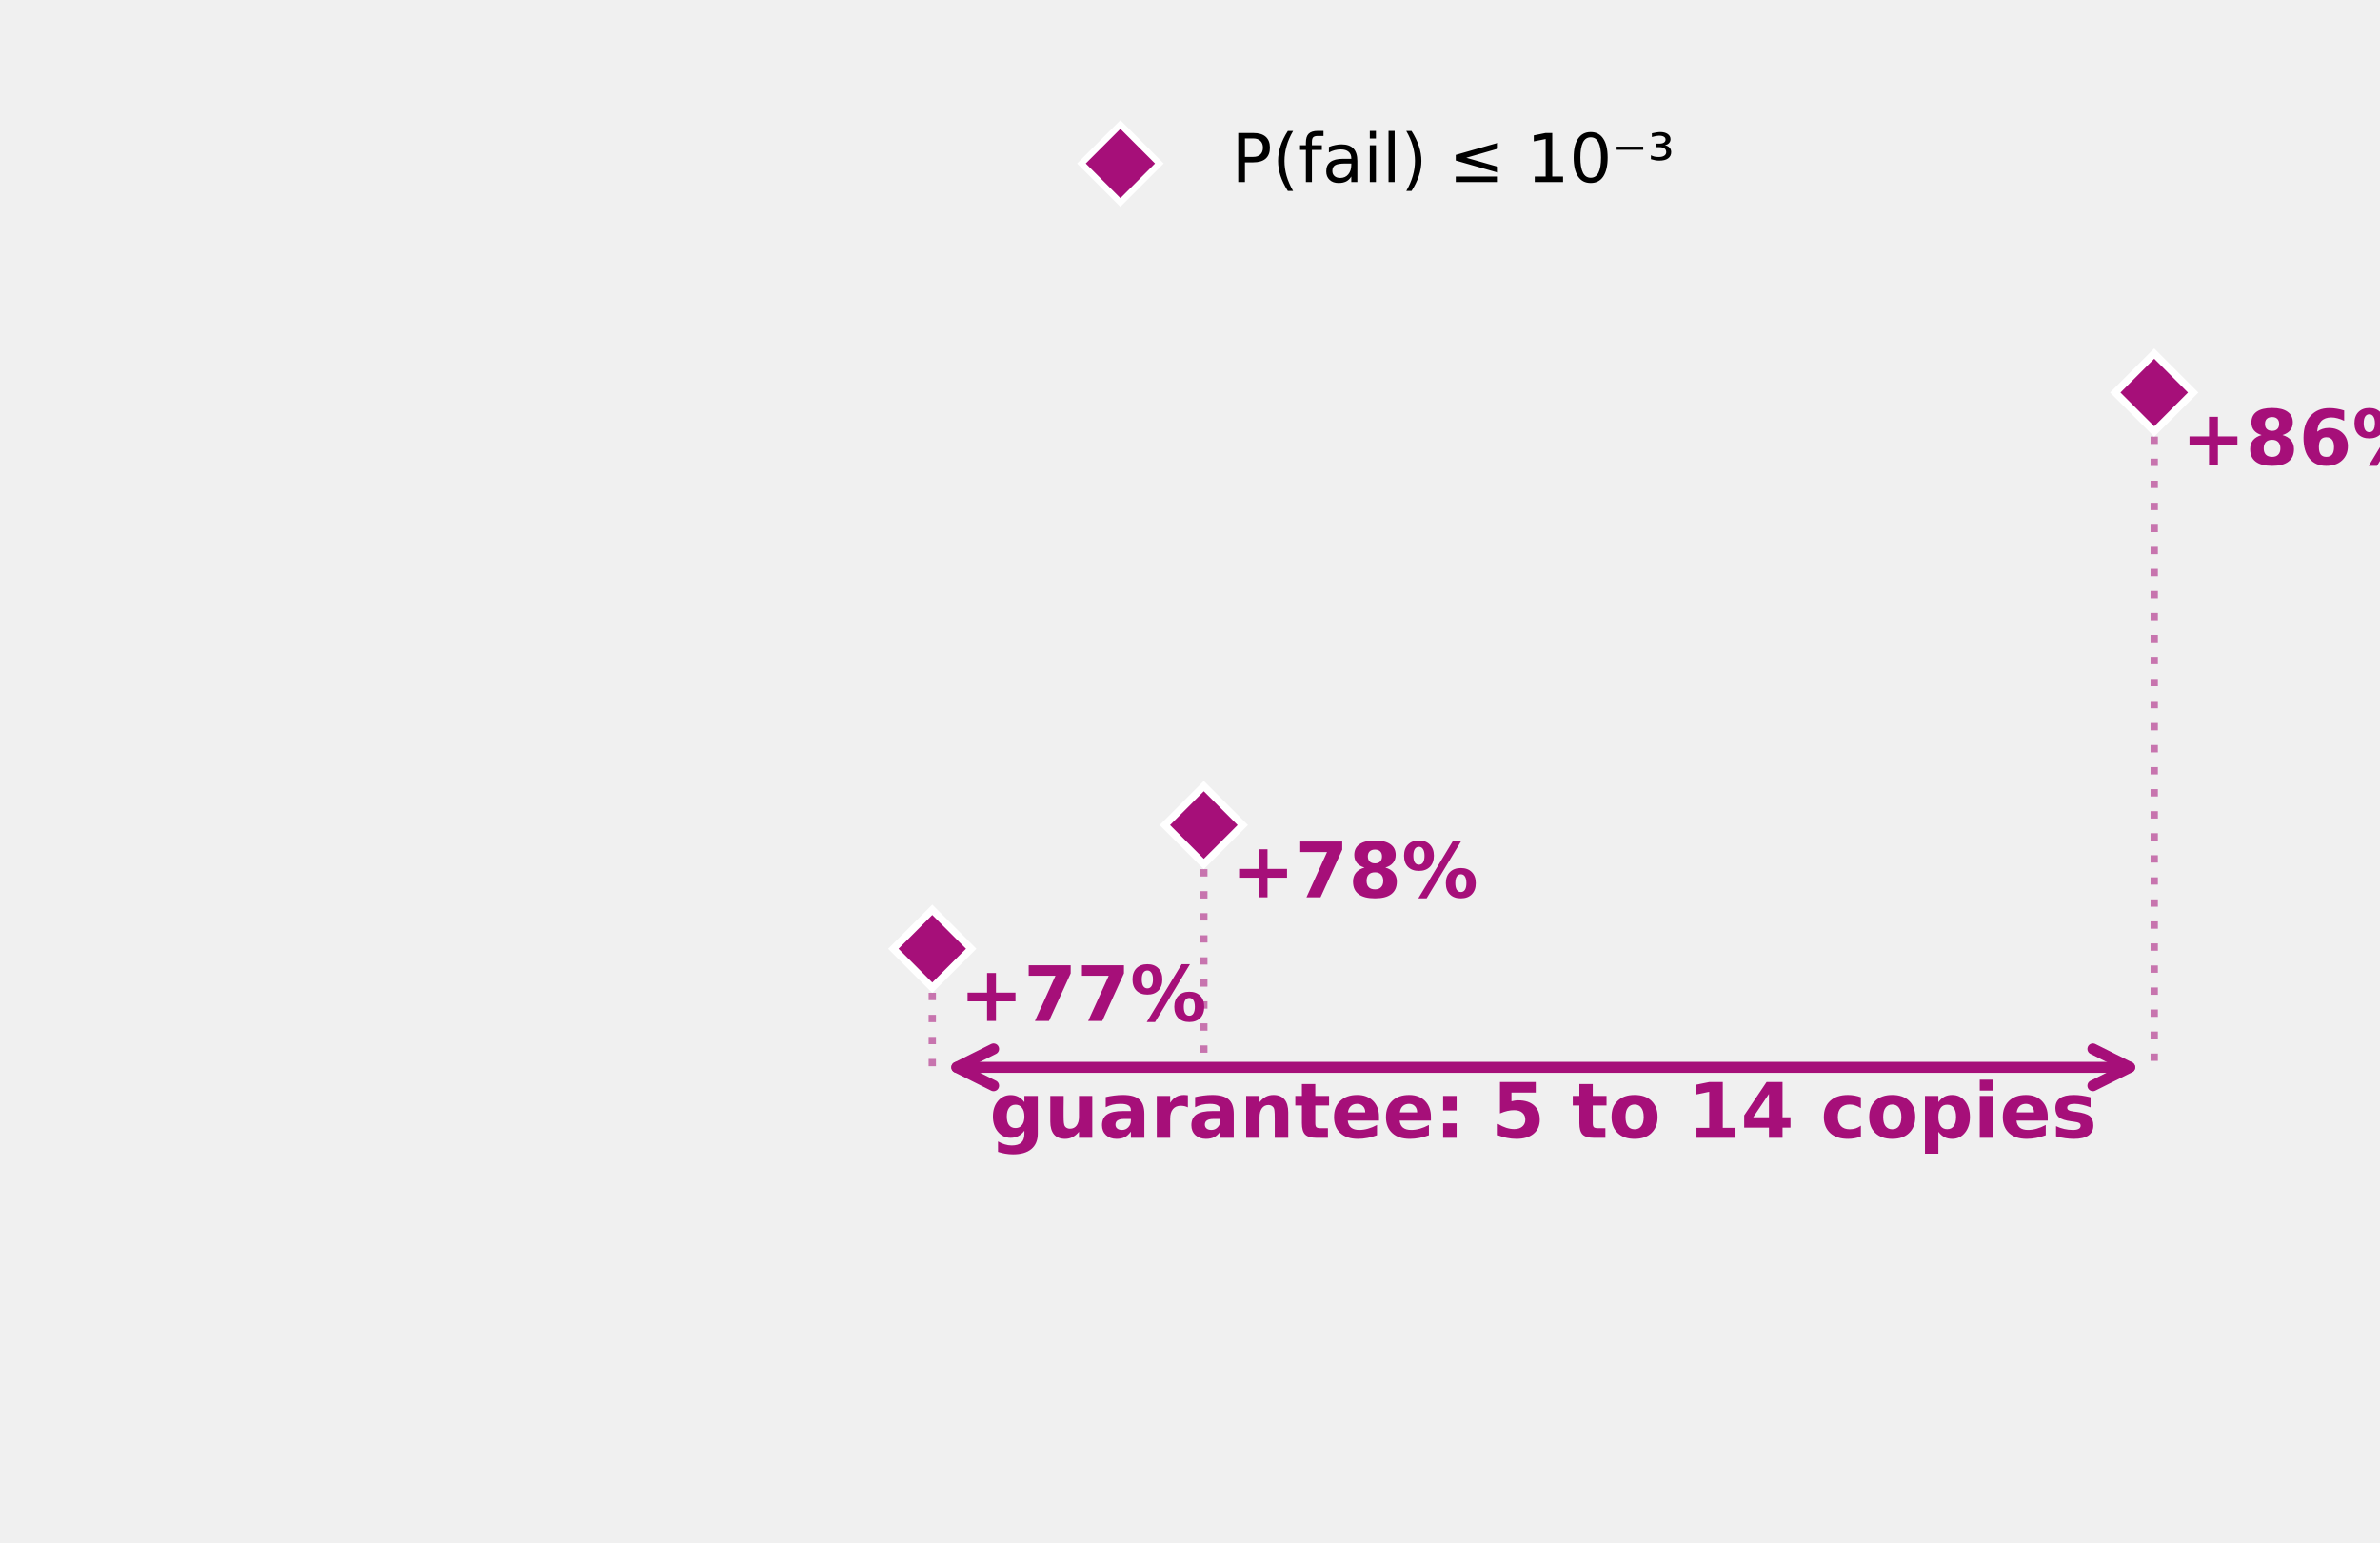
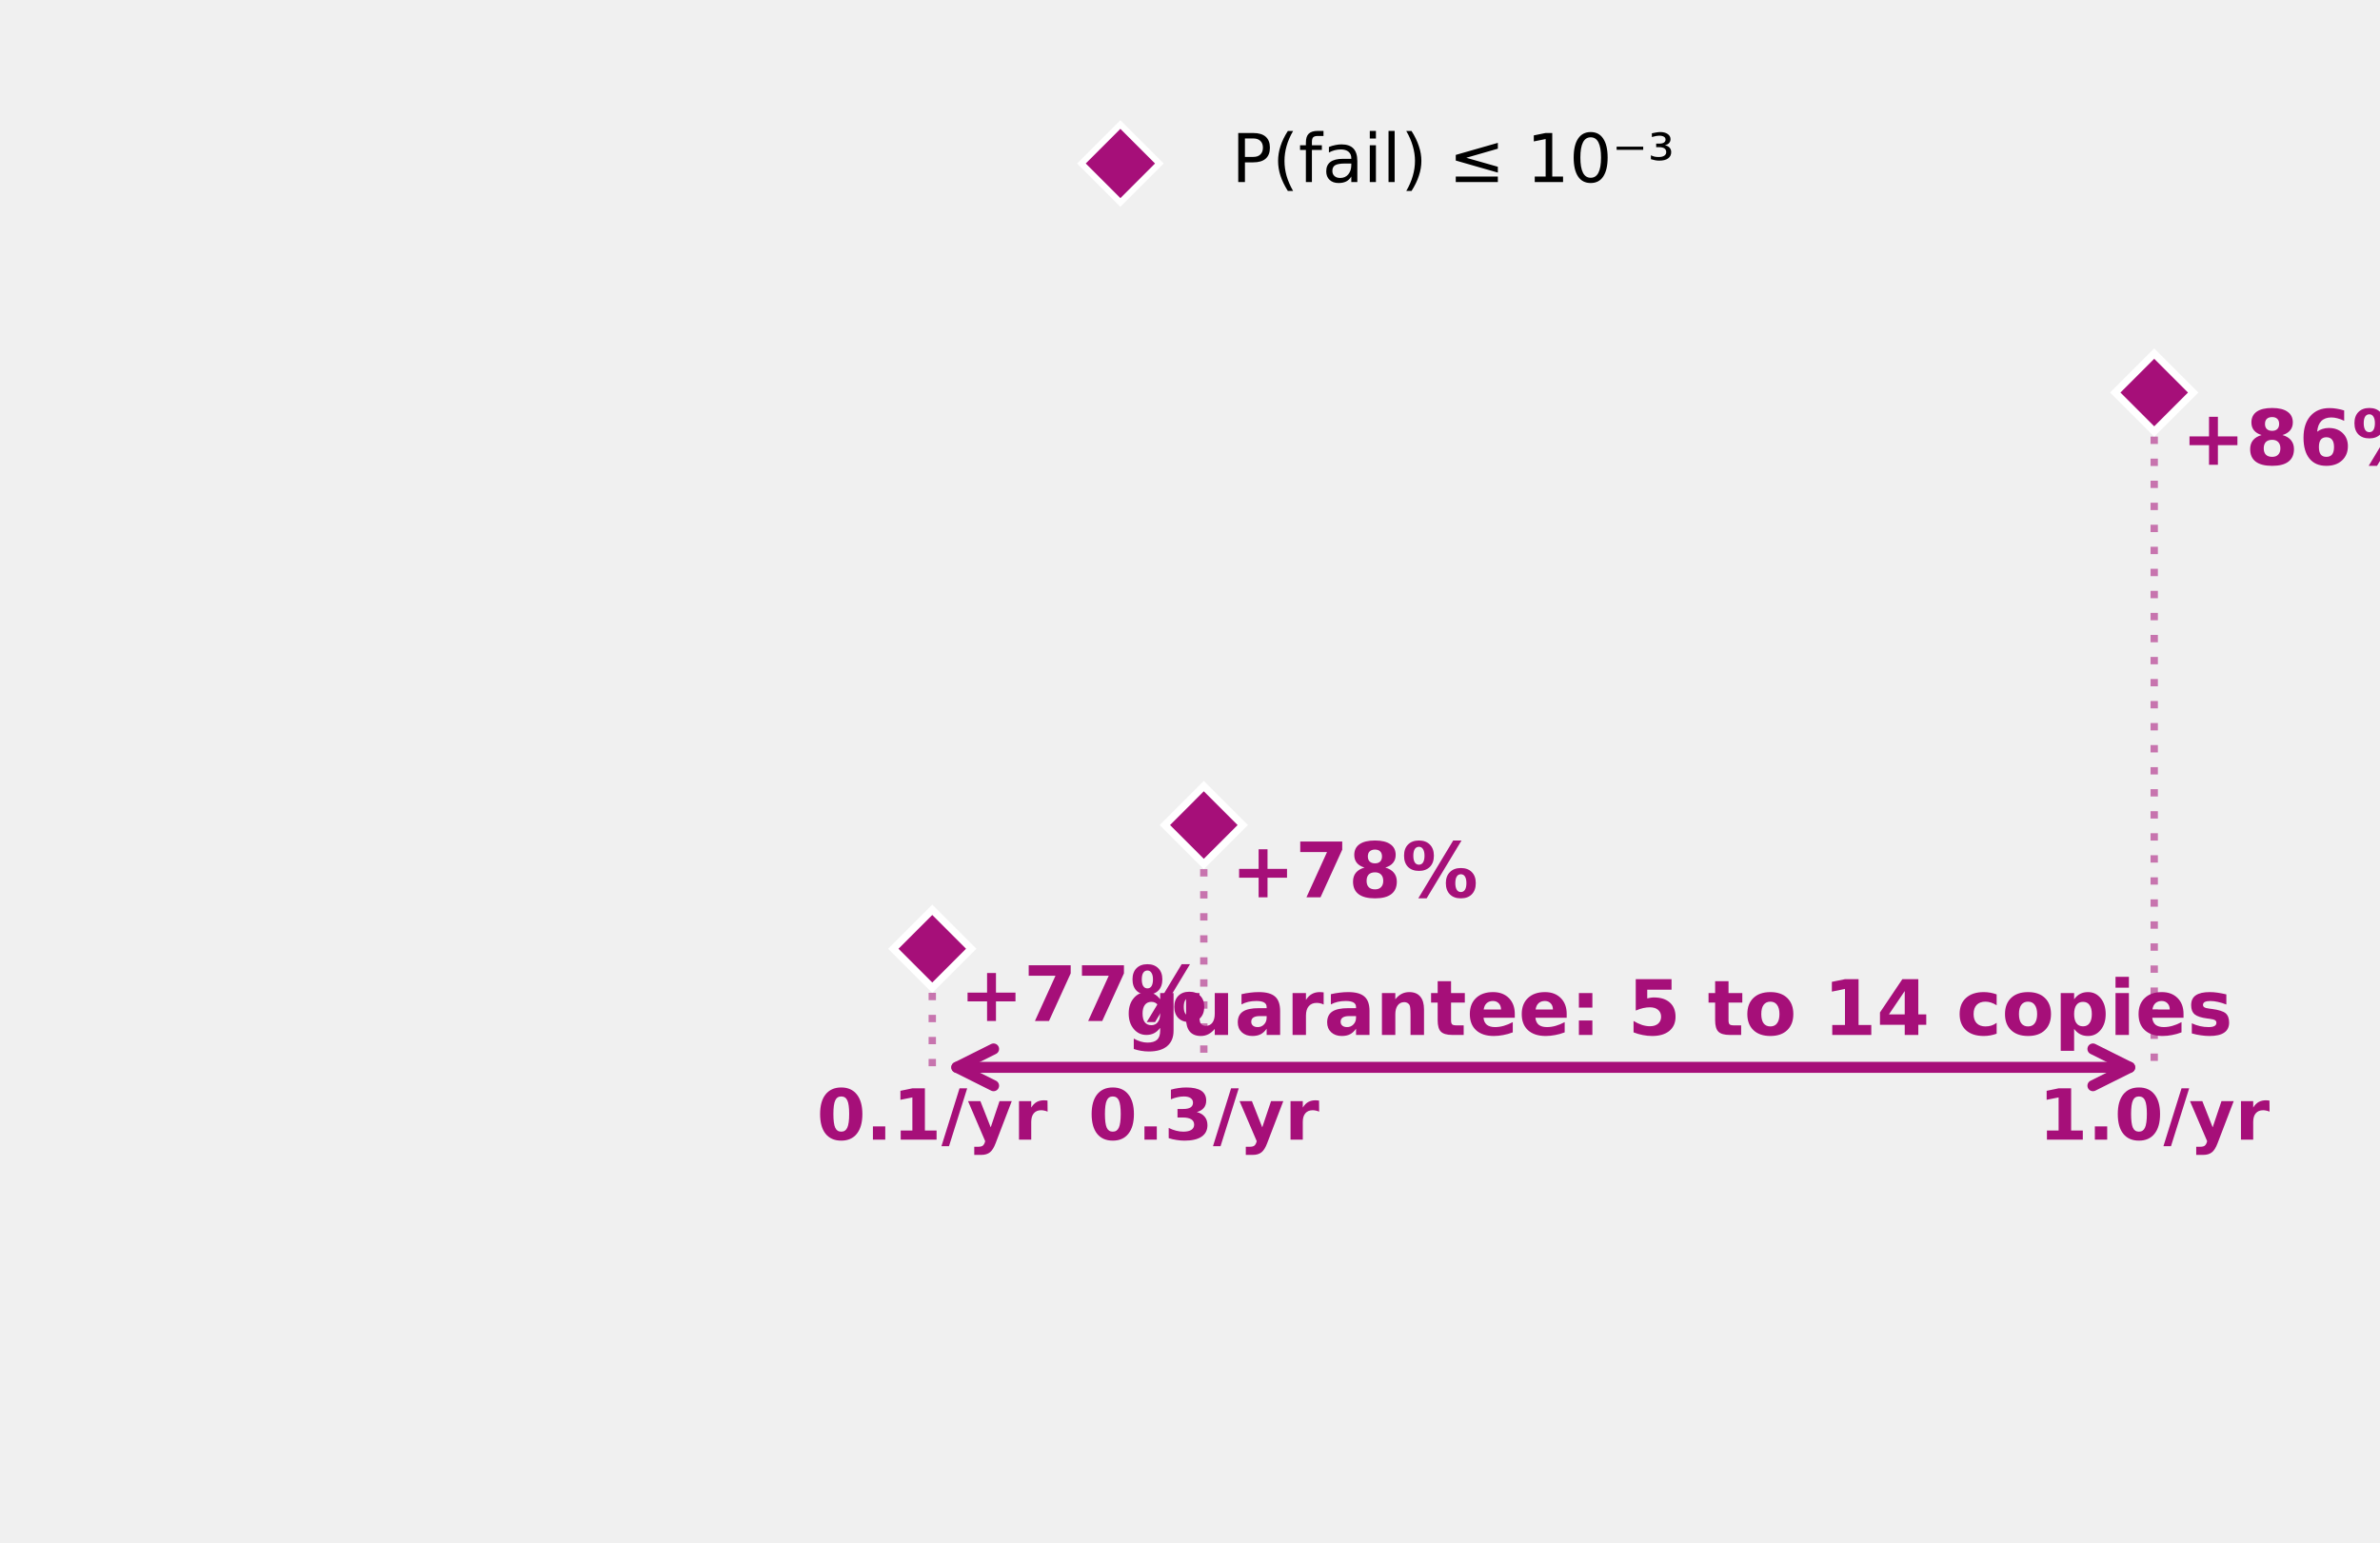
<svg xmlns="http://www.w3.org/2000/svg" xmlns:xlink="http://www.w3.org/1999/xlink" width="388.8pt" height="252pt" viewBox="0 0 388.8 252" version="1.1">
  <defs>
    <style type="text/css">*{stroke-linejoin: round; stroke-linecap: butt}</style>
  </defs>
  <g id="figure_1">
    <g id="patch_1">
      <path d="M 0 252  L 388.8 252  L 388.8 0  L 0 0  L 0 252  z " style="fill: none; opacity: 0" />
    </g>
    <g id="axes_1">
      <g id="patch_2">
        <path d="M 52.488 210.42  L 382.968 210.42  L 382.968 40.32  L 52.488 40.32  L 52.488 210.42  z " style="fill: none; opacity: 0" />
      </g>
      <g id="line2d_1">
-         <path d="M 52.488 90.226  L 382.968 90.226  " clip-path="url(#pe5ff385d9f)" style="fill: none; stroke-dasharray: 1.92,3.84; stroke-dashoffset: 0; stroke: #5b6270; stroke-opacity: 0; stroke-width: 1.6" />
+         <path d="M 52.488 90.226  L 382.968 90.226  " clip-path="url(#p58413f3136)" style="fill: none; stroke-dasharray: 1.92,3.84; stroke-dashoffset: 0; stroke: #5b6270; stroke-opacity: 0; stroke-width: 1.6" />
      </g>
      <g id="line2d_2">
-         <path d="M 52.488 196.841  L 382.968 196.841  " clip-path="url(#pe5ff385d9f)" style="fill: none; stroke-dasharray: 1.92,3.84; stroke-dashoffset: 0; stroke: #5b6270; stroke-opacity: 0; stroke-width: 1.6" />
+         <path d="M 52.488 196.841  L 382.968 196.841  " clip-path="url(#p58413f3136)" style="fill: none; stroke-dasharray: 1.92,3.84; stroke-dashoffset: 0; stroke: #5b6270; stroke-opacity: 0; stroke-width: 1.6" />
      </g>
      <g id="FillBetweenPolyCollection_1">
        <defs>
-           <path id="m607bd9b80c" d="M 63.578 -187.059  L 63.578 -65.365  L 85.758 -68.133  L 107.938 -77.013  L 130.118 -86.93  L 152.297 -96.992  L 174.477 -107.083  L 196.657 -117.202  L 218.837 -127.293  L 241.017 -137.384  L 263.197 -147.474  L 285.377 -157.565  L 307.556 -167.685  L 329.736 -177.775  L 351.916 -187.866  L 374.096 -197.957  L 374.096 -197.957  L 374.096 -197.957  L 351.916 -187.866  L 329.736 -177.804  L 307.556 -167.771  L 285.377 -157.796  L 263.197 -148.022  L 241.017 -138.623  L 218.837 -129.859  L 196.657 -122.19  L 174.477 -116.165  L 152.297 -112.474  L 130.118 -112.157  L 107.938 -117.145  L 85.758 -132.915  L 63.578 -187.059  z " />
+           <path id="m333d04f969" d="M 63.578 -187.059  L 63.578 -65.365  L 85.758 -68.133  L 107.938 -77.013  L 130.118 -86.93  L 152.297 -96.992  L 174.477 -107.083  L 196.657 -117.202  L 218.837 -127.293  L 241.017 -137.384  L 263.197 -147.474  L 285.377 -157.565  L 307.556 -167.685  L 329.736 -177.775  L 351.916 -187.866  L 374.096 -197.957  L 374.096 -197.957  L 374.096 -197.957  L 351.916 -187.866  L 329.736 -177.804  L 307.556 -167.771  L 285.377 -157.796  L 263.197 -148.022  L 241.017 -138.623  L 218.837 -129.859  L 196.657 -122.19  L 174.477 -116.165  L 152.297 -112.474  L 130.118 -112.157  L 107.938 -117.145  L 85.758 -132.915  L 63.578 -187.059  z " />
        </defs>
-         <g clip-path="url(#pe5ff385d9f)">
-           <use xlink:href="#m607bd9b80c" x="0" y="252" style="fill: #e7e9f4; fill-opacity: 0" />
+         <g clip-path="url(#p58413f3136)">
+           <use xlink:href="#m333d04f969" x="0" y="252" style="fill: #e7e9f4; fill-opacity: 0" />
        </g>
      </g>
      <g id="line2d_3">
-         <path d="M 52.488 90.226  L 382.968 90.226  " clip-path="url(#pe5ff385d9f)" style="fill: none; stroke-dasharray: 1.92,3.84; stroke-dashoffset: 0; stroke: #5b6270; stroke-opacity: 0; stroke-width: 1.6" />
+         <path d="M 52.488 90.226  L 382.968 90.226  " clip-path="url(#p58413f3136)" style="fill: none; stroke-dasharray: 1.92,3.84; stroke-dashoffset: 0; stroke: #5b6270; stroke-opacity: 0; stroke-width: 1.6" />
      </g>
      <g id="line2d_4">
-         <path d="M 152.297 155.008  L 152.297 174.382  " clip-path="url(#pe5ff385d9f)" style="fill: none; stroke-dasharray: 1.2,2.4; stroke-dashoffset: 0; stroke: #a60f79; stroke-opacity: 0.55; stroke-width: 1.2" />
+         <path d="M 152.297 155.008  L 152.297 174.382  " clip-path="url(#p58413f3136)" style="fill: none; stroke-dasharray: 1.2,2.4; stroke-dashoffset: 0; stroke: #a60f79; stroke-opacity: 0.55; stroke-width: 1.2" />
      </g>
      <g id="line2d_5">
-         <path d="M 196.657 134.798  L 196.657 174.382  " clip-path="url(#pe5ff385d9f)" style="fill: none; stroke-dasharray: 1.2,2.4; stroke-dashoffset: 0; stroke: #a60f79; stroke-opacity: 0.55; stroke-width: 1.2" />
+         <path d="M 196.657 134.798  L 196.657 174.382  " clip-path="url(#p58413f3136)" style="fill: none; stroke-dasharray: 1.2,2.4; stroke-dashoffset: 0; stroke: #a60f79; stroke-opacity: 0.55; stroke-width: 1.2" />
      </g>
      <g id="line2d_6">
-         <path d="M 351.916 64.134  L 351.916 174.382  " clip-path="url(#pe5ff385d9f)" style="fill: none; stroke-dasharray: 1.2,2.4; stroke-dashoffset: 0; stroke: #a60f79; stroke-opacity: 0.55; stroke-width: 1.2" />
+         <path d="M 351.916 64.134  L 351.916 174.382  " clip-path="url(#p58413f3136)" style="fill: none; stroke-dasharray: 1.2,2.4; stroke-dashoffset: 0; stroke: #a60f79; stroke-opacity: 0.55; stroke-width: 1.2" />
      </g>
      <g id="matplotlib.axis_1">
        <g id="xtick_1">
          <g id="line2d_7">
            <defs>
-               <path id="md05b364b5c" d="M 0 0  L 0 3.5  " style="stroke: #5b6270; stroke-opacity: 0; stroke-width: 0.8" />
+               <path id="m4c4427054a" d="M 0 0  L 0 3.5  " style="stroke: #5b6270; stroke-opacity: 0; stroke-width: 0.8" />
            </defs>
            <g>
-               <use xlink:href="#md05b364b5c" x="63.578" y="210.42" style="fill: #5b6270; fill-opacity: 0; stroke: #5b6270; stroke-opacity: 0; stroke-width: 0.8" />
+               <use xlink:href="#m4c4427054a" x="63.578" y="210.42" style="fill: #5b6270; fill-opacity: 0; stroke: #5b6270; stroke-opacity: 0; stroke-width: 0.8" />
            </g>
          </g>
          <g id="text_1">
            <text style="font-size: 11.5px; font-family: 'Inria Sans', 'DejaVu Sans'; text-anchor: middle; fill: #5b6270; opacity: 0" x="63.578" y="226.158" transform="rotate(-0 63.57793 226.1582)">1</text>
          </g>
        </g>
        <g id="xtick_2">
          <g id="line2d_8">
            <g>
-               <use xlink:href="#md05b364b5c" x="107.938" y="210.42" style="fill: #5b6270; fill-opacity: 0; stroke: #5b6270; stroke-opacity: 0; stroke-width: 0.8" />
+               <use xlink:href="#m4c4427054a" x="107.938" y="210.42" style="fill: #5b6270; fill-opacity: 0; stroke: #5b6270; stroke-opacity: 0; stroke-width: 0.8" />
            </g>
          </g>
          <g id="text_2">
            <text style="font-size: 11.5px; font-family: 'Inria Sans', 'DejaVu Sans'; text-anchor: middle; fill: #5b6270; opacity: 0" x="107.938" y="226.158" transform="rotate(-0 107.9377 226.1582)">3</text>
          </g>
        </g>
        <g id="xtick_3">
          <g id="line2d_9">
            <g>
-               <use xlink:href="#md05b364b5c" x="152.297" y="210.42" style="fill: #5b6270; fill-opacity: 0; stroke: #5b6270; stroke-opacity: 0; stroke-width: 0.8" />
+               <use xlink:href="#m4c4427054a" x="152.297" y="210.42" style="fill: #5b6270; fill-opacity: 0; stroke: #5b6270; stroke-opacity: 0; stroke-width: 0.8" />
            </g>
          </g>
          <g id="text_3">
            <text style="font-size: 11.5px; font-family: 'Inria Sans', 'DejaVu Sans'; text-anchor: middle; fill: #5b6270; opacity: 0" x="152.297" y="226.158" transform="rotate(-0 152.2974 226.1582)">5</text>
          </g>
        </g>
        <g id="xtick_4">
          <g id="line2d_10">
            <g>
-               <use xlink:href="#md05b364b5c" x="196.657" y="210.42" style="fill: #5b6270; fill-opacity: 0; stroke: #5b6270; stroke-opacity: 0; stroke-width: 0.8" />
+               <use xlink:href="#m4c4427054a" x="196.657" y="210.42" style="fill: #5b6270; fill-opacity: 0; stroke: #5b6270; stroke-opacity: 0; stroke-width: 0.8" />
            </g>
          </g>
          <g id="text_4">
            <text style="font-size: 11.5px; font-family: 'Inria Sans', 'DejaVu Sans'; text-anchor: middle; fill: #5b6270; opacity: 0" x="196.657" y="226.158" transform="rotate(-0 196.6571 226.1582)">7</text>
          </g>
        </g>
        <g id="xtick_5">
          <g id="line2d_11">
            <g>
-               <use xlink:href="#md05b364b5c" x="241.017" y="210.42" style="fill: #5b6270; fill-opacity: 0; stroke: #5b6270; stroke-opacity: 0; stroke-width: 0.8" />
+               <use xlink:href="#m4c4427054a" x="241.017" y="210.42" style="fill: #5b6270; fill-opacity: 0; stroke: #5b6270; stroke-opacity: 0; stroke-width: 0.8" />
            </g>
          </g>
          <g id="text_5">
            <text style="font-size: 11.5px; font-family: 'Inria Sans', 'DejaVu Sans'; text-anchor: middle; fill: #5b6270; opacity: 0" x="241.017" y="226.158" transform="rotate(-0 241.0169 226.1582)">9</text>
          </g>
        </g>
        <g id="xtick_6">
          <g id="line2d_12">
            <g>
-               <use xlink:href="#md05b364b5c" x="285.377" y="210.42" style="fill: #5b6270; fill-opacity: 0; stroke: #5b6270; stroke-opacity: 0; stroke-width: 0.8" />
+               <use xlink:href="#m4c4427054a" x="285.377" y="210.42" style="fill: #5b6270; fill-opacity: 0; stroke: #5b6270; stroke-opacity: 0; stroke-width: 0.8" />
            </g>
          </g>
          <g id="text_6">
            <text style="font-size: 11.5px; font-family: 'Inria Sans', 'DejaVu Sans'; text-anchor: middle; fill: #5b6270; opacity: 0" x="285.377" y="226.158" transform="rotate(-0 285.3766 226.1582)">11</text>
          </g>
        </g>
        <g id="xtick_7">
          <g id="line2d_13">
            <g>
-               <use xlink:href="#md05b364b5c" x="329.736" y="210.42" style="fill: #5b6270; fill-opacity: 0; stroke: #5b6270; stroke-opacity: 0; stroke-width: 0.8" />
+               <use xlink:href="#m4c4427054a" x="329.736" y="210.42" style="fill: #5b6270; fill-opacity: 0; stroke: #5b6270; stroke-opacity: 0; stroke-width: 0.8" />
            </g>
          </g>
          <g id="text_7">
            <text style="font-size: 11.5px; font-family: 'Inria Sans', 'DejaVu Sans'; text-anchor: middle; fill: #5b6270; opacity: 0" x="329.736" y="226.158" transform="rotate(-0 329.7363 226.1582)">13</text>
          </g>
        </g>
        <g id="xtick_8">
          <g id="line2d_14">
            <g>
-               <use xlink:href="#md05b364b5c" x="374.096" y="210.42" style="fill: #5b6270; fill-opacity: 0; stroke: #5b6270; stroke-opacity: 0; stroke-width: 0.8" />
+               <use xlink:href="#m4c4427054a" x="374.096" y="210.42" style="fill: #5b6270; fill-opacity: 0; stroke: #5b6270; stroke-opacity: 0; stroke-width: 0.8" />
            </g>
          </g>
          <g id="text_8">
            <text style="font-size: 11.5px; font-family: 'Inria Sans', 'DejaVu Sans'; text-anchor: middle; fill: #5b6270; opacity: 0" x="374.096" y="226.158" transform="rotate(-0 374.0961 226.1582)">15</text>
          </g>
        </g>
        <g id="text_9">
          <text style="font-size: 12.5px; font-family: 'Inria Sans', 'DejaVu Sans'; text-anchor: middle; fill: #1d1d22; opacity: 0" x="217.728" y="242.048" transform="rotate(-0 217.728 242.0479)">GPU copies on board (1 active + spares)</text>
        </g>
      </g>
      <g id="matplotlib.axis_2">
        <g id="ytick_1">
          <g id="line2d_15">
            <defs>
-               <path id="me0a5f38bec" d="M 0 0  L -3.5 0  " style="stroke: #5b6270; stroke-opacity: 0; stroke-width: 0.8" />
+               <path id="maee27ee154" d="M 0 0  L -3.5 0  " style="stroke: #5b6270; stroke-opacity: 0; stroke-width: 0.8" />
            </defs>
            <g>
-               <use xlink:href="#me0a5f38bec" x="52.488" y="198.888" style="fill: #5b6270; fill-opacity: 0; stroke: #5b6270; stroke-opacity: 0; stroke-width: 0.8" />
+               <use xlink:href="#maee27ee154" x="52.488" y="198.888" style="fill: #5b6270; fill-opacity: 0; stroke: #5b6270; stroke-opacity: 0; stroke-width: 0.8" />
            </g>
          </g>
          <g id="text_10">
            <text style="font-size: 11.5px; font-family: 'Inria Sans', 'DejaVu Sans'; text-anchor: end; fill: #5b6270; opacity: 0" x="45.488" y="203.257" transform="rotate(-0 45.488 203.2569)">100</text>
          </g>
        </g>
        <g id="ytick_2">
          <g id="line2d_16">
            <g>
-               <use xlink:href="#me0a5f38bec" x="52.488" y="170.057" style="fill: #5b6270; fill-opacity: 0; stroke: #5b6270; stroke-opacity: 0; stroke-width: 0.8" />
+               <use xlink:href="#maee27ee154" x="52.488" y="170.057" style="fill: #5b6270; fill-opacity: 0; stroke: #5b6270; stroke-opacity: 0; stroke-width: 0.8" />
            </g>
          </g>
          <g id="text_11">
            <text style="font-size: 11.5px; font-family: 'Inria Sans', 'DejaVu Sans'; text-anchor: end; fill: #5b6270; opacity: 0" x="45.488" y="174.426" transform="rotate(-0 45.488 174.4264)">200</text>
          </g>
        </g>
        <g id="ytick_3">
          <g id="line2d_17">
            <g>
-               <use xlink:href="#me0a5f38bec" x="52.488" y="141.227" style="fill: #5b6270; fill-opacity: 0; stroke: #5b6270; stroke-opacity: 0; stroke-width: 0.8" />
+               <use xlink:href="#maee27ee154" x="52.488" y="141.227" style="fill: #5b6270; fill-opacity: 0; stroke: #5b6270; stroke-opacity: 0; stroke-width: 0.8" />
            </g>
          </g>
          <g id="text_12">
            <text style="font-size: 11.5px; font-family: 'Inria Sans', 'DejaVu Sans'; text-anchor: end; fill: #5b6270; opacity: 0" x="45.488" y="145.596" transform="rotate(-0 45.488 145.5959)">300</text>
          </g>
        </g>
        <g id="ytick_4">
          <g id="line2d_18">
            <g>
-               <use xlink:href="#me0a5f38bec" x="52.488" y="112.396" style="fill: #5b6270; fill-opacity: 0; stroke: #5b6270; stroke-opacity: 0; stroke-width: 0.8" />
+               <use xlink:href="#maee27ee154" x="52.488" y="112.396" style="fill: #5b6270; fill-opacity: 0; stroke: #5b6270; stroke-opacity: 0; stroke-width: 0.8" />
            </g>
          </g>
          <g id="text_13">
            <text style="font-size: 11.5px; font-family: 'Inria Sans', 'DejaVu Sans'; text-anchor: end; fill: #5b6270; opacity: 0" x="45.488" y="116.765" transform="rotate(-0 45.488 116.7654)">400</text>
          </g>
        </g>
        <g id="ytick_5">
          <g id="line2d_19">
            <g>
-               <use xlink:href="#me0a5f38bec" x="52.488" y="83.566" style="fill: #5b6270; fill-opacity: 0; stroke: #5b6270; stroke-opacity: 0; stroke-width: 0.8" />
+               <use xlink:href="#maee27ee154" x="52.488" y="83.566" style="fill: #5b6270; fill-opacity: 0; stroke: #5b6270; stroke-opacity: 0; stroke-width: 0.8" />
            </g>
          </g>
          <g id="text_14">
            <text style="font-size: 11.5px; font-family: 'Inria Sans', 'DejaVu Sans'; text-anchor: end; fill: #5b6270; opacity: 0" x="45.488" y="87.935" transform="rotate(-0 45.488 87.93486)">500</text>
          </g>
        </g>
        <g id="ytick_6">
          <g id="line2d_20">
            <g>
-               <use xlink:href="#me0a5f38bec" x="52.488" y="54.735" style="fill: #5b6270; fill-opacity: 0; stroke: #5b6270; stroke-opacity: 0; stroke-width: 0.8" />
+               <use xlink:href="#maee27ee154" x="52.488" y="54.735" style="fill: #5b6270; fill-opacity: 0; stroke: #5b6270; stroke-opacity: 0; stroke-width: 0.8" />
            </g>
          </g>
          <g id="text_15">
            <text style="font-size: 11.5px; font-family: 'Inria Sans', 'DejaVu Sans'; text-anchor: end; fill: #5b6270; opacity: 0" x="45.488" y="59.104" transform="rotate(-0 45.488 59.10436)">600</text>
          </g>
        </g>
        <g id="text_16">
          <text style="font-size: 12.5px; font-family: 'Inria Sans', 'DejaVu Sans'; text-anchor: middle; fill: #1d1d22; opacity: 0" x="16.938" y="125.37" transform="rotate(-90 16.93777 125.37)">gCO₂e / delivered GPU-hour</text>
        </g>
      </g>
      <g id="line2d_21">
-         <path d="M 63.578 165.3  L 85.758 175.506  L 107.938 171.845  L 130.118 164.061  L 152.297 154.719  L 174.477 144.831  L 196.657 134.798  L 218.837 124.707  L 241.017 114.616  L 263.197 104.526  L 285.377 94.435  L 307.556 84.315  L 329.736 74.225  L 351.916 64.134  L 374.096 54.043  " clip-path="url(#pe5ff385d9f)" style="fill: none; stroke: #27348b; stroke-opacity: 0; stroke-width: 3; stroke-linecap: square" />
+         <path d="M 63.578 165.3  L 85.758 175.506  L 107.938 171.845  L 130.118 164.061  L 152.297 154.719  L 174.477 144.831  L 196.657 134.798  L 218.837 124.707  L 241.017 114.616  L 263.197 104.526  L 285.377 94.435  L 307.556 84.315  L 329.736 74.225  L 351.916 64.134  L 374.096 54.043  " clip-path="url(#p58413f3136)" style="fill: none; stroke: #27348b; stroke-opacity: 0; stroke-width: 3; stroke-linecap: square" />
      </g>
      <g id="line2d_22">
-         <path d="M 63.578 186.635  L 85.758 183.867  L 107.938 174.987  L 130.118 165.07  L 152.297 155.008  L 174.477 144.917  L 196.657 134.798  L 218.837 124.707  L 241.017 114.616  L 263.197 104.526  L 285.377 94.435  L 307.556 84.315  L 329.736 74.225  L 351.916 64.134  L 374.096 54.043  " clip-path="url(#pe5ff385d9f)" style="fill: none; stroke-dasharray: 8,5; stroke-dashoffset: 0; stroke: #27348b; stroke-opacity: 0; stroke-width: 2" />
+         <path d="M 63.578 186.635  L 85.758 183.867  L 107.938 174.987  L 130.118 165.07  L 152.297 155.008  L 174.477 144.917  L 196.657 134.798  L 218.837 124.707  L 241.017 114.616  L 263.197 104.526  L 285.377 94.435  L 307.556 84.315  L 329.736 74.225  L 351.916 64.134  L 374.096 54.043  " clip-path="url(#p58413f3136)" style="fill: none; stroke-dasharray: 8,5; stroke-dashoffset: 0; stroke: #27348b; stroke-opacity: 0; stroke-width: 2" />
      </g>
      <g id="line2d_23">
-         <path d="M 63.578 64.941  L 85.758 119.085  L 107.938 134.855  L 130.118 139.843  L 152.297 139.526  L 174.477 135.835  L 196.657 129.81  L 218.837 122.141  L 241.017 113.377  L 263.197 103.978  L 285.377 94.204  L 307.556 84.229  L 329.736 74.196  L 351.916 64.134  L 374.096 54.043  " clip-path="url(#pe5ff385d9f)" style="fill: none; stroke: #27348b; stroke-opacity: 0; stroke-width: 2; stroke-linecap: square" />
+         <path d="M 63.578 64.941  L 85.758 119.085  L 107.938 134.855  L 130.118 139.843  L 152.297 139.526  L 174.477 135.835  L 196.657 129.81  L 218.837 122.141  L 241.017 113.377  L 263.197 103.978  L 285.377 94.204  L 307.556 84.229  L 329.736 74.196  L 351.916 64.134  L 374.096 54.043  " clip-path="url(#p58413f3136)" style="fill: none; stroke: #27348b; stroke-opacity: 0; stroke-width: 2; stroke-linecap: square" />
      </g>
      <g id="line2d_24">
-         <path d="M 63.578 165.3  L 85.758 175.506  L 107.938 171.845  L 130.118 164.061  L 152.297 154.719  L 174.477 144.831  L 196.657 134.798  L 218.837 124.707  L 241.017 114.616  L 263.197 104.526  L 285.377 94.435  L 307.556 84.315  L 329.736 74.225  L 351.916 64.134  L 374.096 54.043  " clip-path="url(#pe5ff385d9f)" style="fill: none; stroke: #27348b; stroke-opacity: 0; stroke-width: 3; stroke-linecap: square" />
+         <path d="M 63.578 165.3  L 85.758 175.506  L 107.938 171.845  L 130.118 164.061  L 152.297 154.719  L 174.477 144.831  L 196.657 134.798  L 218.837 124.707  L 241.017 114.616  L 263.197 104.526  L 285.377 94.435  L 307.556 84.315  L 329.736 74.225  L 351.916 64.134  L 374.096 54.043  " clip-path="url(#p58413f3136)" style="fill: none; stroke: #27348b; stroke-opacity: 0; stroke-width: 3; stroke-linecap: square" />
      </g>
      <g id="line2d_25">
        <path d="M 171.461 8.001  L 194.594 8.001  " style="fill: none; stroke: #27348b; stroke-opacity: 0; stroke-width: 3; stroke-linecap: square" />
      </g>
      <g id="line2d_26">
        <path d="M 237.557 8.001  L 260.69 8.001  " style="fill: none; stroke-dasharray: 8,5; stroke-dashoffset: 0; stroke: #27348b; stroke-opacity: 0; stroke-width: 2" />
      </g>
      <g id="line2d_27">
        <path d="M 303.653 8.001  L 326.786 8.001  " style="fill: none; stroke: #27348b; stroke-opacity: 0; stroke-width: 2; stroke-linecap: square" />
      </g>
      <g id="line2d_28">
        <defs>
-           <path id="mf125f306f5" d="M 0 3.5  C 0.928 3.5 1.819 3.131 2.475 2.475  C 3.131 1.819 3.5 0.928 3.5 0  C 3.5 -0.928 3.131 -1.819 2.475 -2.475  C 1.819 -3.131 0.928 -3.5 0 -3.5  C -0.928 -3.5 -1.819 -3.131 -2.475 -2.475  C -3.131 -1.819 -3.5 -0.928 -3.5 0  C -3.5 0.928 -3.131 1.819 -2.475 2.475  C -1.819 3.131 -0.928 3.5 0 3.5  z " style="stroke: #1d1d22; stroke-opacity: 0" />
+           <path id="mb02e972131" d="M 0 3.5  C 0.928 3.5 1.819 3.131 2.475 2.475  C 3.131 1.819 3.5 0.928 3.5 0  C 3.5 -0.928 3.131 -1.819 2.475 -2.475  C 1.819 -3.131 0.928 -3.5 0 -3.5  C -0.928 -3.5 -1.819 -3.131 -2.475 -2.475  C -3.131 -1.819 -3.5 -0.928 -3.5 0  C -3.5 0.928 -3.131 1.819 -2.475 2.475  C -1.819 3.131 -0.928 3.5 0 3.5  z " style="stroke: #1d1d22; stroke-opacity: 0" />
        </defs>
        <g>
-           <use xlink:href="#mf125f306f5" x="57.445" y="26.712" style="fill: #1d1d22; fill-opacity: 0; stroke: #1d1d22; stroke-opacity: 0" />
+           <use xlink:href="#mb02e972131" x="57.445" y="26.712" style="fill: #1d1d22; fill-opacity: 0; stroke: #1d1d22; stroke-opacity: 0" />
        </g>
      </g>
      <g id="line2d_29">
        <defs>
-           <path id="m96a9d50099" d="M -0 6.364  L 6.364 0  L 0 -6.364  L -6.364 -0  z " style="stroke: #ffffff; stroke-linejoin: miter" />
+           <path id="m7ca201a055" d="M -0 6.364  L 6.364 0  L 0 -6.364  L -6.364 -0  z " style="stroke: #ffffff; stroke-linejoin: miter" />
        </defs>
        <g>
-           <use xlink:href="#m96a9d50099" x="183.028" y="26.712" style="fill: #a60f79; stroke: #ffffff; stroke-linejoin: miter" />
+           <use xlink:href="#m7ca201a055" x="183.028" y="26.712" style="fill: #a60f79; stroke: #ffffff; stroke-linejoin: miter" />
        </g>
      </g>
      <g id="patch_3">
        <path d="M 52.488 210.42  L 52.488 40.32  " style="fill: none; opacity: 0" />
      </g>
      <g id="patch_4">
        <path d="M 52.488 210.42  L 382.968 210.42  " style="fill: none; opacity: 0" />
      </g>
      <g id="text_17">
        <text style="font-size: 11px; font-family: 'Inria Sans', 'DejaVu Sans'; text-anchor: start; fill: #5b6270; opacity: 0" x="83.54" y="85.343" transform="rotate(-0 83.53981 85.34321)">average terrestrial data center</text>
      </g>
      <g id="text_18">
        <text style="font-size: 11px; font-family: 'Inria Sans', 'DejaVu Sans'; text-anchor: end; fill: #5b6270; opacity: 0" x="380.75" y="207.794" transform="rotate(-0 380.75 207.7939)">renewable-powered data center</text>
      </g>
      <g id="text_19">
        <text style="font-weight: 700; font-size: 12.5px; font-family: 'Inria Sans', 'DejaVu Sans'; text-anchor: start; fill: #a60f79" x="156.733" y="166.812" transform="rotate(-0 156.7334 166.8123)">+77%</text>
      </g>
      <g id="text_20">
+         <text style="font-weight: 700; font-size: 11.5px; font-family: 'Inria Sans', 'DejaVu Sans'; text-anchor: middle; fill: #a60f79" x="152.297" y="186.202" transform="rotate(-0 152.2974 186.2016)">0.1/yr</text>
+       </g>
+       <g id="text_21">
        <text style="font-weight: 700; font-size: 12.5px; font-family: 'Inria Sans', 'DejaVu Sans'; text-anchor: start; fill: #a60f79" x="201.093" y="146.602" transform="rotate(-0 201.0931 146.6021)">+78%</text>
      </g>
-       <g id="text_21">
+       <g id="text_22">
+         <text style="font-weight: 700; font-size: 11.5px; font-family: 'Inria Sans', 'DejaVu Sans'; text-anchor: middle; fill: #a60f79" x="196.657" y="186.202" transform="rotate(-0 196.6571 186.2016)">0.3/yr</text>
+       </g>
+       <g id="text_23">
        <text style="font-weight: 700; font-size: 12.5px; font-family: 'Inria Sans', 'DejaVu Sans'; text-anchor: start; fill: #a60f79" x="356.352" y="75.938" transform="rotate(-0 356.3522 75.93849)">+86%</text>
+       </g>
+       <g id="text_24">
+         <text style="font-weight: 700; font-size: 11.5px; font-family: 'Inria Sans', 'DejaVu Sans'; text-anchor: middle; fill: #a60f79" x="351.916" y="186.202" transform="rotate(-0 351.9162 186.2016)">1.0/yr</text>
      </g>
      <g id="patch_5">
        <path d="M 156.311 174.382  Q 252.108 174.382 347.905 174.382  " style="fill: none; stroke: #a60f79; stroke-width: 1.8; stroke-linecap: round" />
        <path d="M 162.311 177.382  L 156.311 174.382  L 162.311 171.382  " style="fill: none; stroke: #a60f79; stroke-width: 1.8; stroke-linecap: round" />
        <path d="M 341.905 171.382  L 347.905 174.382  L 341.905 177.382  " style="fill: none; stroke: #a60f79; stroke-width: 1.8; stroke-linecap: round" />
      </g>
-       <g id="text_22">
-         <text style="font-weight: 700; font-size: 12.5px; font-family: 'Inria Sans', 'DejaVu Sans'; text-anchor: middle; fill: #a60f79" x="252.107" y="185.898" transform="rotate(-0 252.1068 185.898)">guarantee: 5 to 14 copies</text>
-       </g>
-       <g id="text_23">
+       <g id="text_25">
+         <text style="font-weight: 700; font-size: 12.5px; font-family: 'Inria Sans', 'DejaVu Sans'; text-anchor: middle; fill: #a60f79" x="274.287" y="169.09" transform="rotate(-0 274.2867 169.0899)">guarantee: 5 to 14 copies</text>
+       </g>
+       <g id="text_26">
        <text style="font-size: 11px; font-family: 'Inria Sans', 'DejaVu Sans'; text-anchor: start; opacity: 0" x="45.878" y="11.036" transform="rotate(-0 45.8784 11.03631)">GPU failures per year:</text>
      </g>
-       <g id="text_24">
+       <g id="text_27">
        <text style="font-size: 11px; font-family: 'Inria Sans', 'DejaVu Sans'; text-anchor: start; opacity: 0" x="201.204" y="11.036" transform="rotate(-0 201.204 11.03631)">0.3</text>
      </g>
-       <g id="text_25">
+       <g id="text_28">
        <text style="font-size: 11px; font-family: 'Inria Sans', 'DejaVu Sans'; text-anchor: start; opacity: 0" x="267.3" y="11.036" transform="rotate(-0 267.3 11.03631)">0.1</text>
      </g>
-       <g id="text_26">
+       <g id="text_29">
        <text style="font-size: 11px; font-family: 'Inria Sans', 'DejaVu Sans'; text-anchor: start; opacity: 0" x="333.396" y="11.036" transform="rotate(-0 333.396 11.03631)">1.0</text>
      </g>
-       <g id="text_27">
+       <g id="text_30">
        <text style="font-size: 11px; font-family: 'Inria Sans', 'DejaVu Sans'; text-anchor: start; opacity: 0" x="75.622" y="29.747" transform="rotate(-0 75.6216 29.74731)">carbon-optimal</text>
      </g>
-       <g id="text_28">
+       <g id="text_31">
        <text style="font-size: 11px; font-family: 'Inria Sans', 'DejaVu Sans'; text-anchor: start" x="201.204" y="29.747" transform="rotate(-0 201.204 29.74731)">P(fail) ≤ 10⁻³</text>
      </g>
      <g id="line2d_30">
-         <g clip-path="url(#pe5ff385d9f)">
-           <use xlink:href="#mf125f306f5" x="85.758" y="175.506" style="fill: #1d1d22; fill-opacity: 0; stroke: #1d1d22; stroke-opacity: 0" />
+         <g clip-path="url(#p58413f3136)">
+           <use xlink:href="#mb02e972131" x="85.758" y="175.506" style="fill: #1d1d22; fill-opacity: 0; stroke: #1d1d22; stroke-opacity: 0" />
        </g>
      </g>
      <g id="line2d_31">
-         <g clip-path="url(#pe5ff385d9f)">
-           <use xlink:href="#mf125f306f5" x="85.758" y="175.506" style="fill: #1d1d22; fill-opacity: 0; stroke: #1d1d22; stroke-opacity: 0" />
+         <g clip-path="url(#p58413f3136)">
+           <use xlink:href="#mb02e972131" x="85.758" y="175.506" style="fill: #1d1d22; fill-opacity: 0; stroke: #1d1d22; stroke-opacity: 0" />
        </g>
      </g>
      <g id="line2d_32">
-         <g clip-path="url(#pe5ff385d9f)">
-           <use xlink:href="#mf125f306f5" x="63.578" y="186.635" style="fill: #1d1d22; fill-opacity: 0; stroke: #1d1d22; stroke-opacity: 0" />
+         <g clip-path="url(#p58413f3136)">
+           <use xlink:href="#mb02e972131" x="63.578" y="186.635" style="fill: #1d1d22; fill-opacity: 0; stroke: #1d1d22; stroke-opacity: 0" />
        </g>
      </g>
      <g id="line2d_33">
-         <g clip-path="url(#pe5ff385d9f)">
-           <use xlink:href="#mf125f306f5" x="130.118" y="139.843" style="fill: #1d1d22; fill-opacity: 0; stroke: #1d1d22; stroke-opacity: 0" />
+         <g clip-path="url(#p58413f3136)">
+           <use xlink:href="#mb02e972131" x="130.118" y="139.843" style="fill: #1d1d22; fill-opacity: 0; stroke: #1d1d22; stroke-opacity: 0" />
        </g>
      </g>
      <g id="line2d_34">
        <defs>
-           <path id="m10c5eb1e0a" d="M -0 6.364  L 6.364 0  L 0 -6.364  L -6.364 -0  z " style="stroke: #ffffff; stroke-width: 1.2; stroke-linejoin: miter" />
+           <path id="maaede611d6" d="M -0 6.364  L 6.364 0  L 0 -6.364  L -6.364 -0  z " style="stroke: #ffffff; stroke-width: 1.2; stroke-linejoin: miter" />
        </defs>
-         <g clip-path="url(#pe5ff385d9f)">
-           <use xlink:href="#m10c5eb1e0a" x="152.297" y="155.008" style="fill: #a60f79; stroke: #ffffff; stroke-width: 1.2; stroke-linejoin: miter" />
+         <g clip-path="url(#p58413f3136)">
+           <use xlink:href="#maaede611d6" x="152.297" y="155.008" style="fill: #a60f79; stroke: #ffffff; stroke-width: 1.2; stroke-linejoin: miter" />
        </g>
      </g>
      <g id="line2d_35">
-         <g clip-path="url(#pe5ff385d9f)">
-           <use xlink:href="#m10c5eb1e0a" x="196.657" y="134.798" style="fill: #a60f79; stroke: #ffffff; stroke-width: 1.2; stroke-linejoin: miter" />
+         <g clip-path="url(#p58413f3136)">
+           <use xlink:href="#maaede611d6" x="196.657" y="134.798" style="fill: #a60f79; stroke: #ffffff; stroke-width: 1.2; stroke-linejoin: miter" />
        </g>
      </g>
      <g id="line2d_36">
-         <g clip-path="url(#pe5ff385d9f)">
-           <use xlink:href="#m10c5eb1e0a" x="351.916" y="64.134" style="fill: #a60f79; stroke: #ffffff; stroke-width: 1.2; stroke-linejoin: miter" />
+         <g clip-path="url(#p58413f3136)">
+           <use xlink:href="#maaede611d6" x="351.916" y="64.134" style="fill: #a60f79; stroke: #ffffff; stroke-width: 1.2; stroke-linejoin: miter" />
        </g>
      </g>
    </g>
  </g>
  <defs>
-     <clipPath id="pe5ff385d9f">
+     <clipPath id="p58413f3136">
      <rect x="52.488" y="40.32" width="330.48" height="170.1" />
    </clipPath>
  </defs>
</svg>
